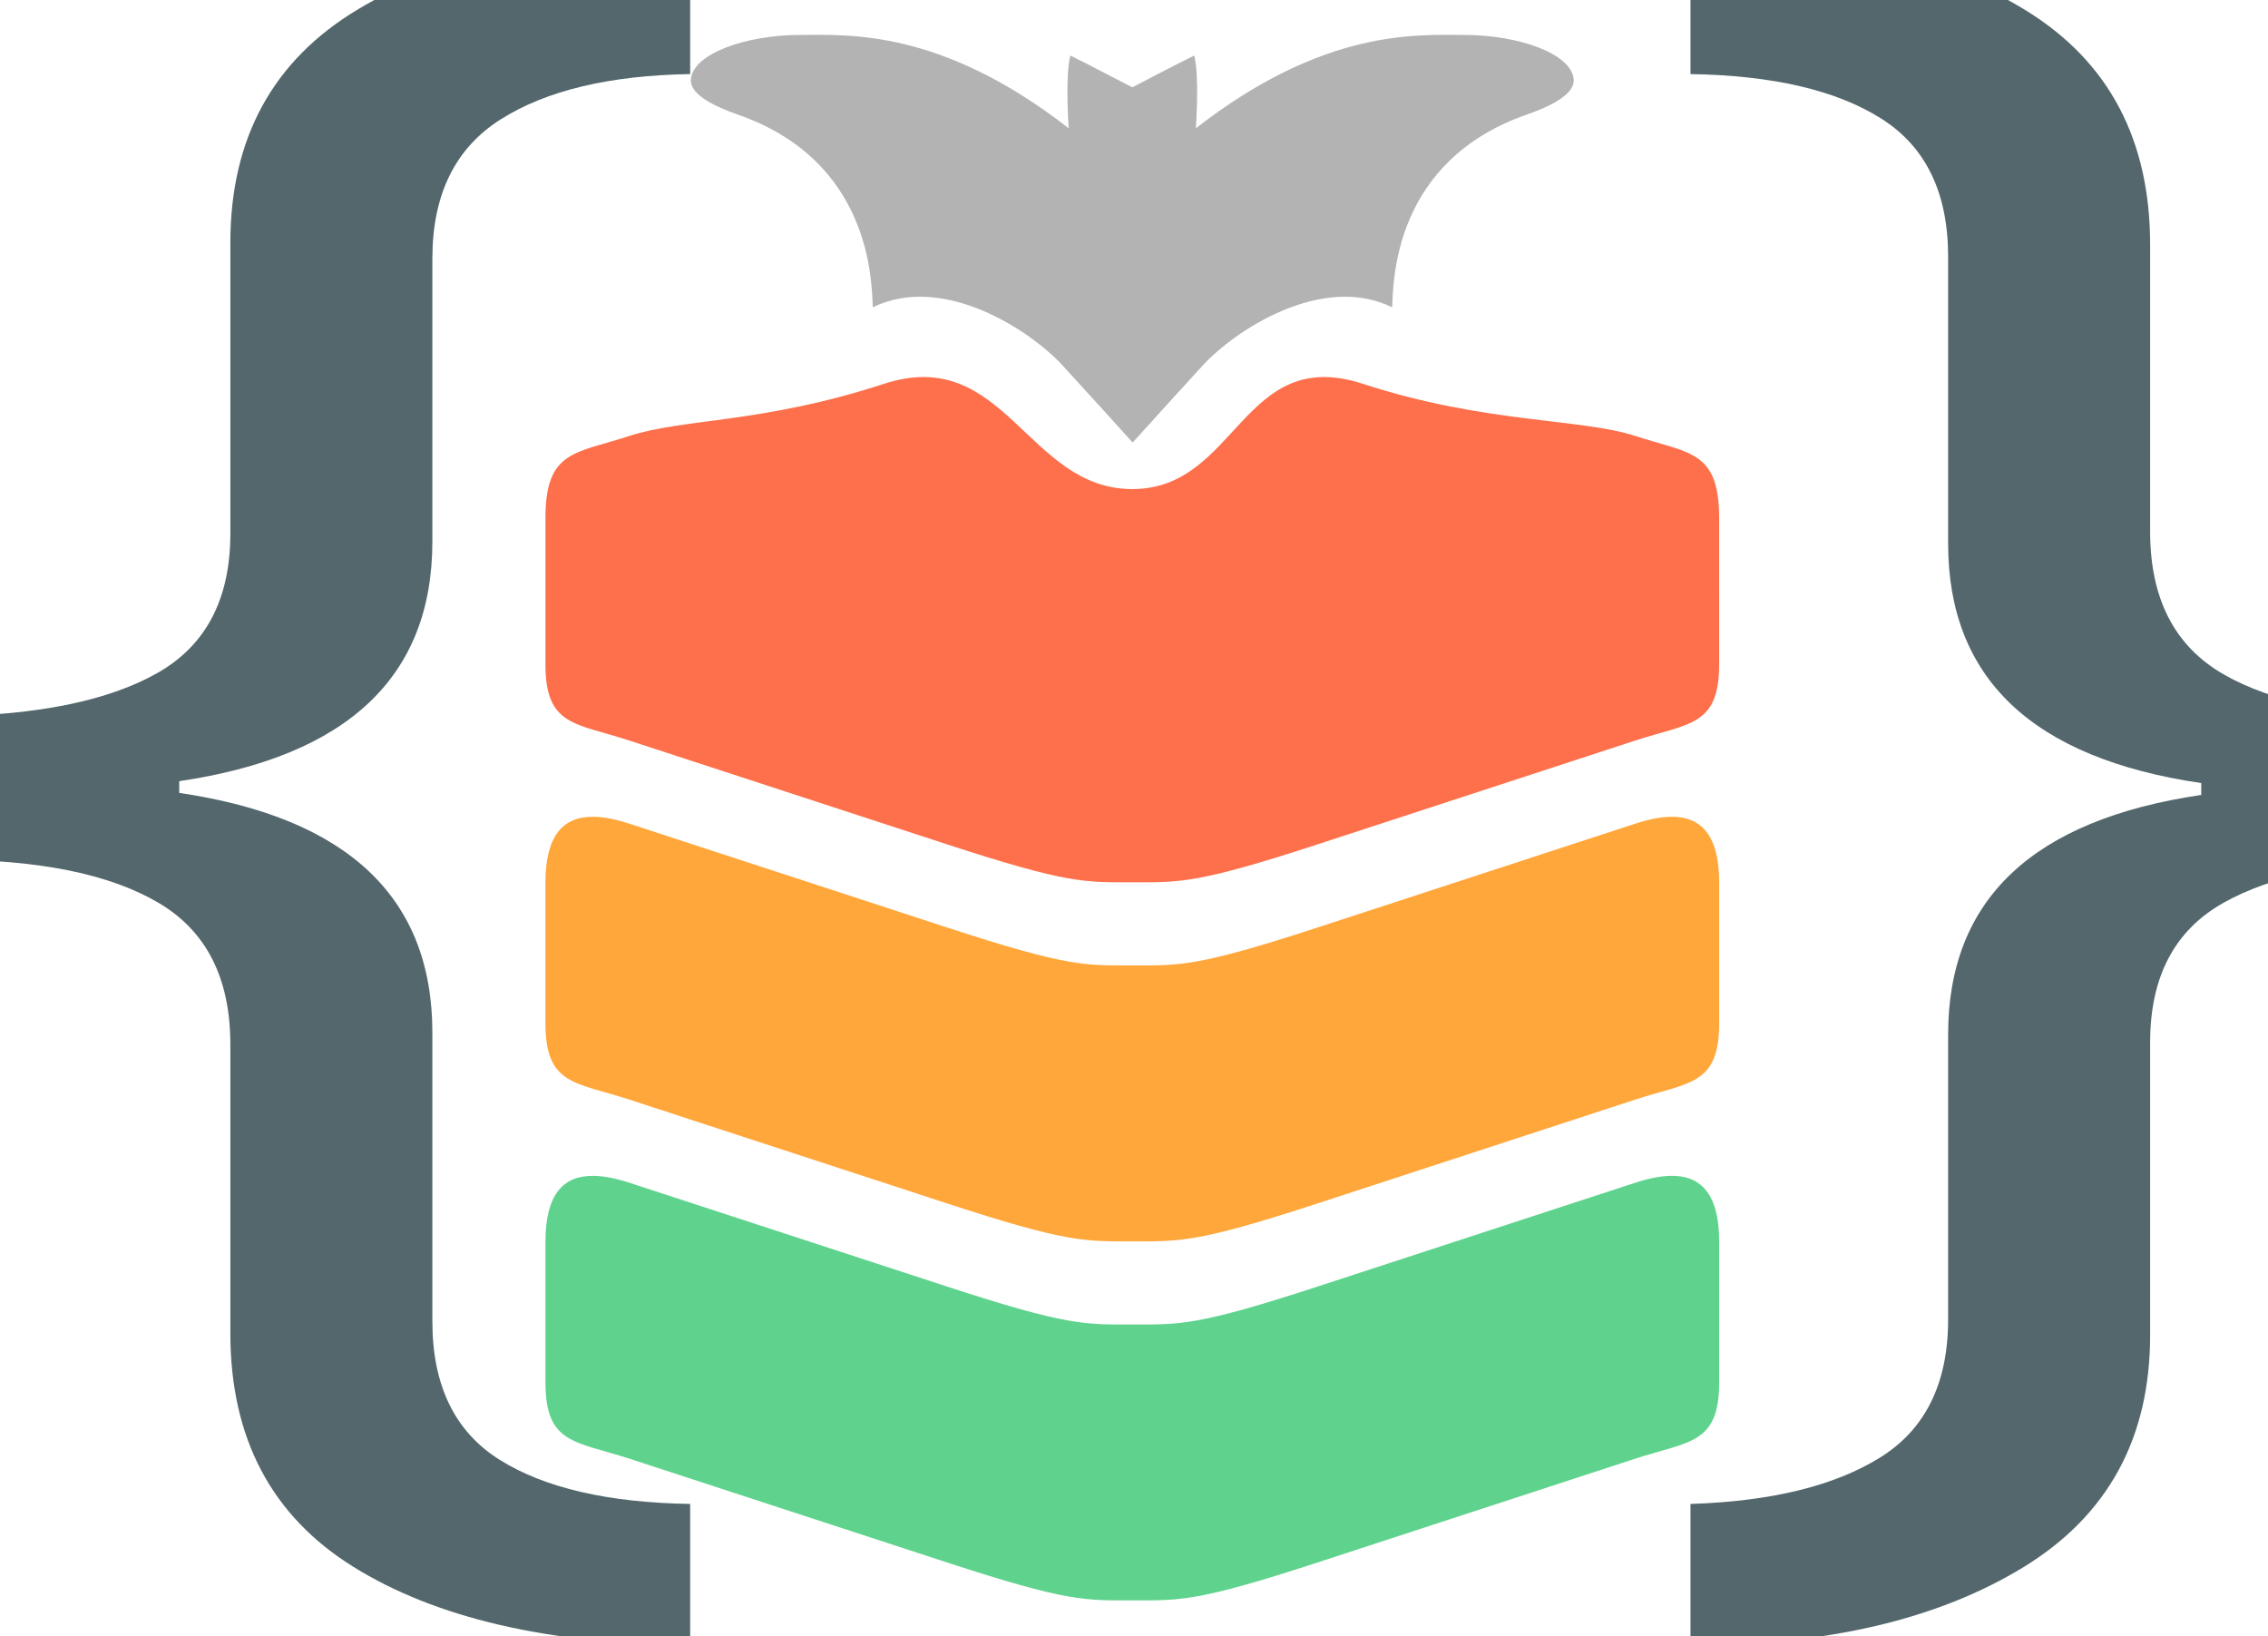
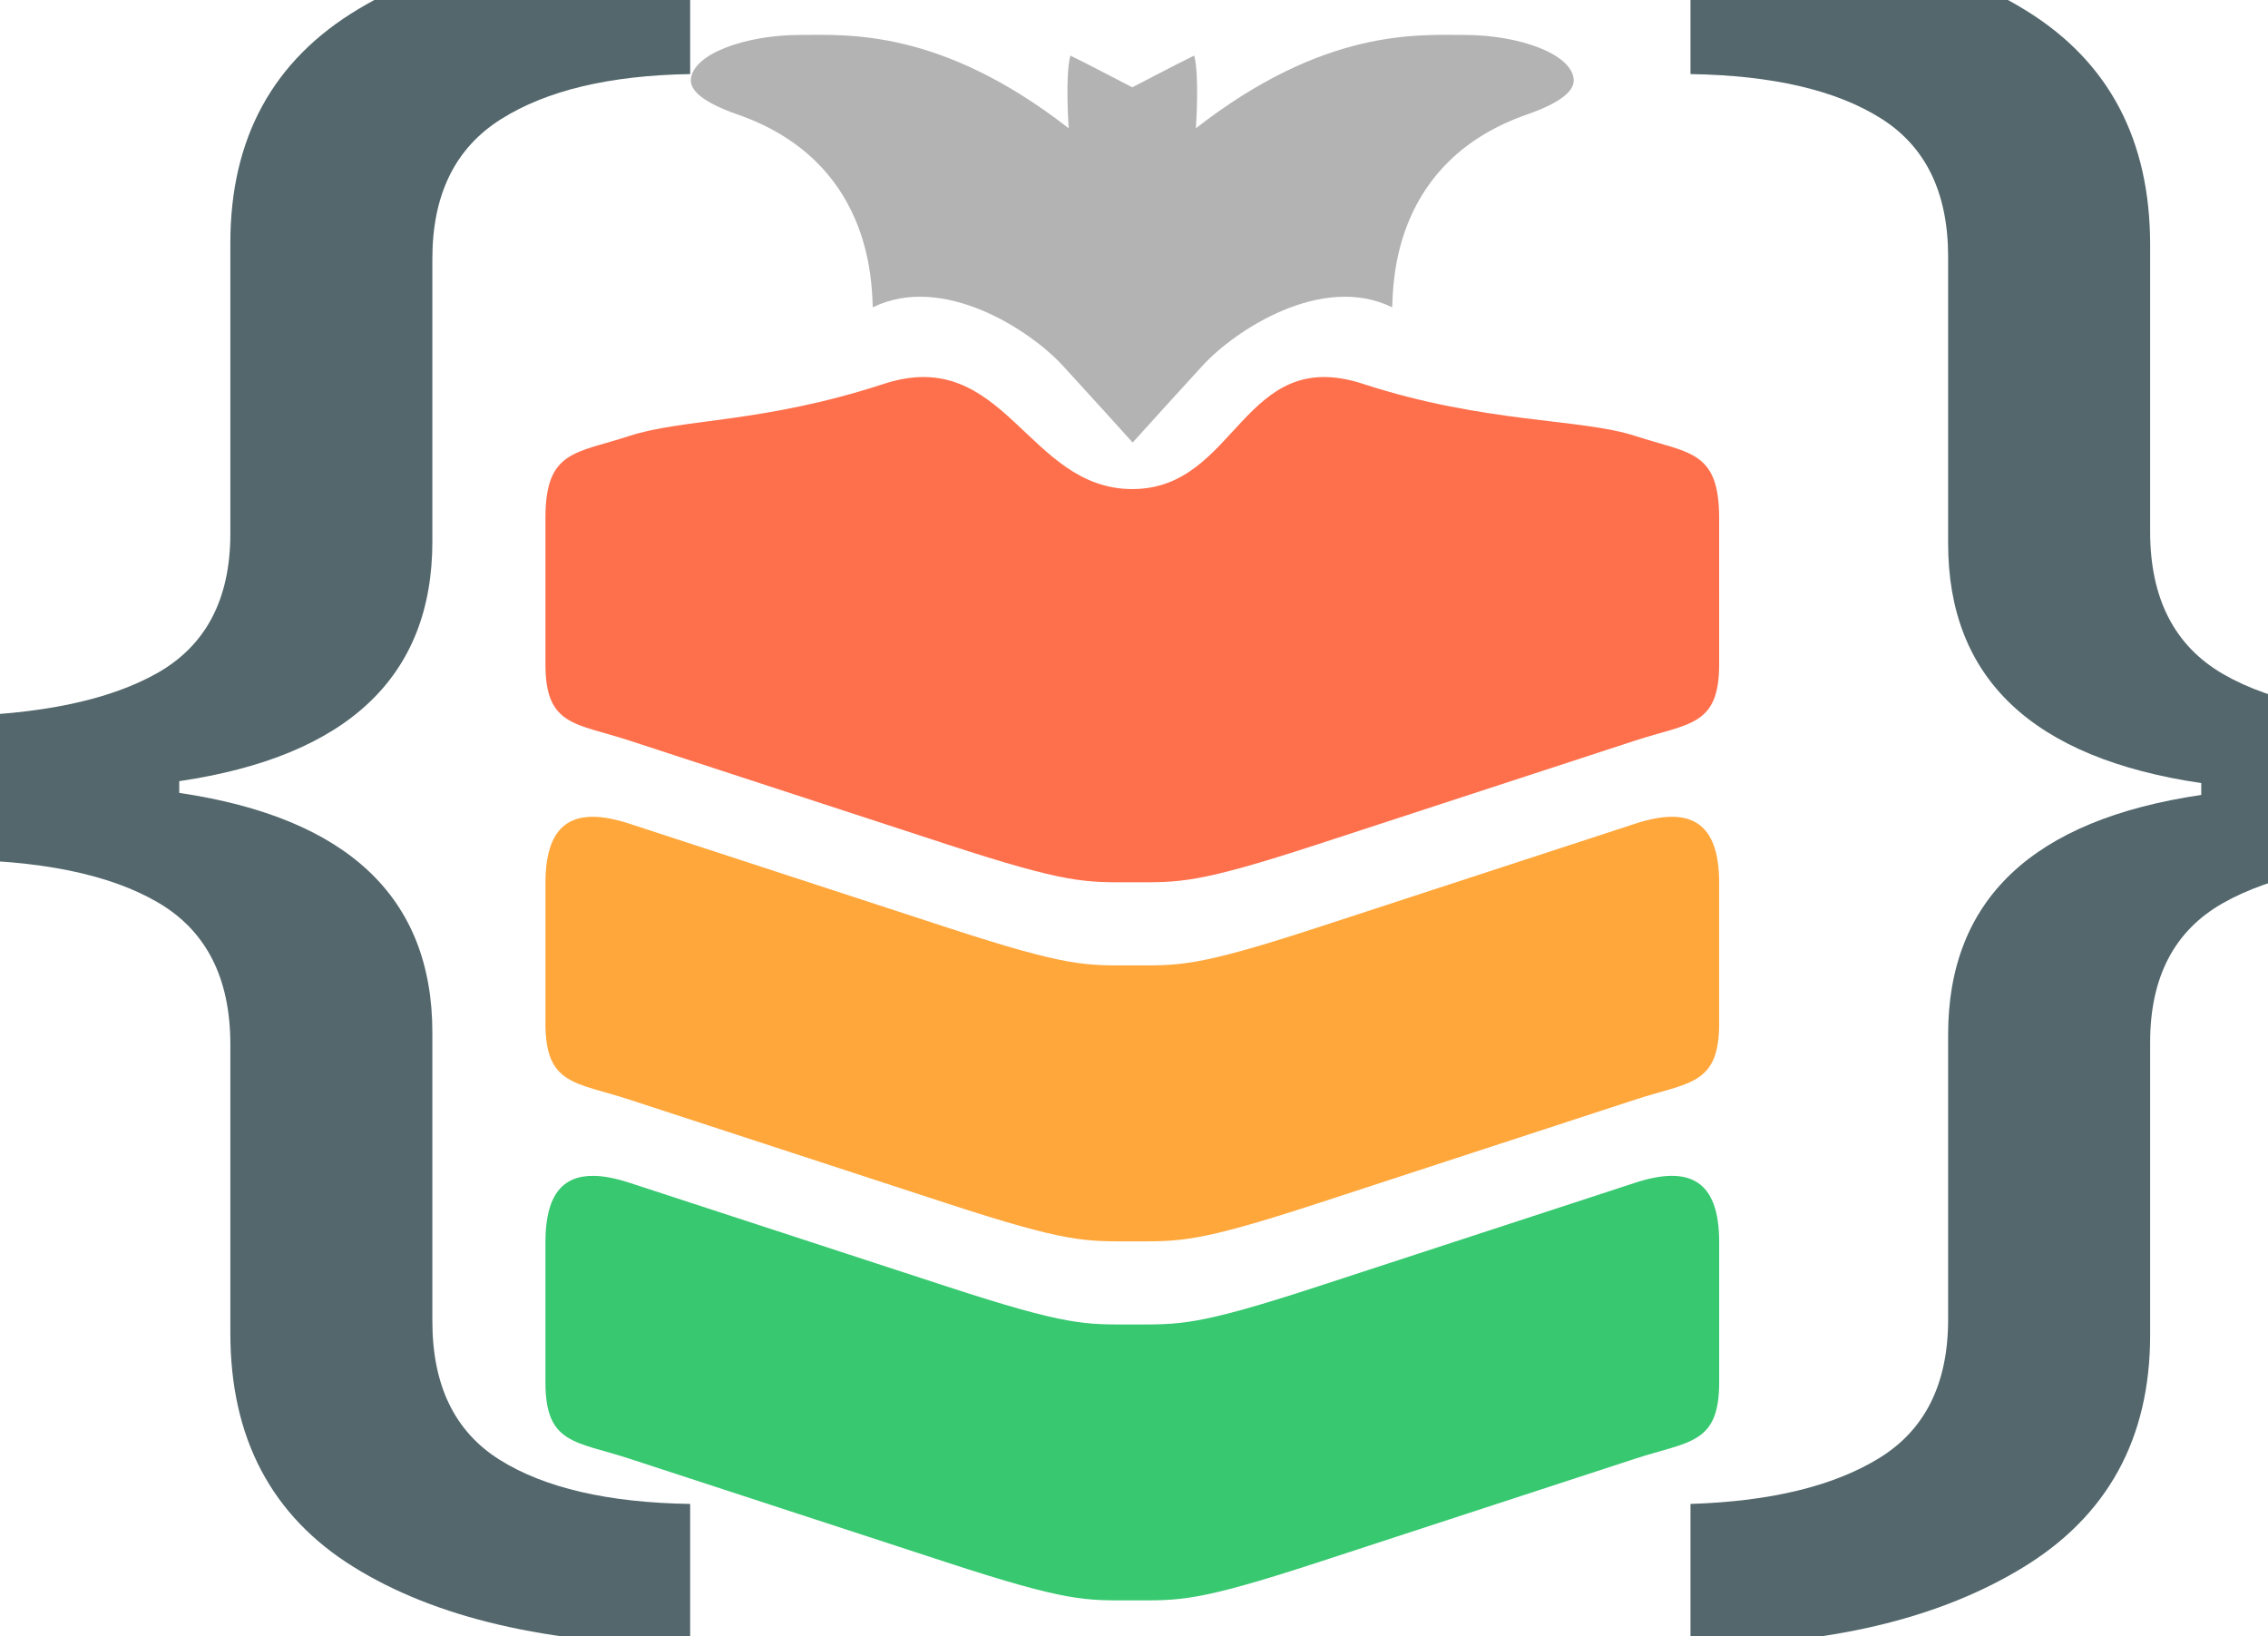
<svg xmlns="http://www.w3.org/2000/svg" version="1.1" id="svg1" width="652.604" height="470.442" viewBox="0 0 652.604 470.442">
  <defs id="defs1" />
  <g id="layer3" style="display:inline" transform="translate(35.33682,-826.9867)">
    <g id="g15">
      <g id="g17" transform="matrix(2.730616,0,0,2.730616,-113.8963,-1271.56)">
        <g id="g14" transform="translate(0.3589761,1.322469)">
-           <path d="m 90.962,891.087 c -3.29,-0.04 -5.074,2.06 -5.074,6.962 v 7.862 6.939 c 0,6.537 3.172,6.18 8.855,8.036 5.683,1.857 20.695,6.762 33.469,10.935 12.774,4.173 14.512,3.993 19.518,3.993 5.006,0 6.744,0.18 19.518,-3.993 12.774,-4.173 27.785,-9.078 33.469,-10.935 5.683,-1.857 8.855,-1.5 8.855,-8.036 v -6.939 -7.862 c 0,-6.537 -3.172,-8.091 -8.855,-6.234 -5.683,1.857 -20.695,6.761 -33.469,10.935 -12.774,4.173 -14.512,3.994 -19.517,3.994 -5.006,0 -6.744,0.179 -19.518,-3.994 -12.774,-4.173 -27.785,-9.078 -33.469,-10.935 -1.421,-0.464 -2.684,-0.715 -3.781,-0.729 z" style="fill:#5fd38d;stroke:#37c870;stroke-width:0;stroke-linecap:round;stroke-linejoin:round;stroke-dasharray:none" id="path12" />
+           <path d="m 90.962,891.087 c -3.29,-0.04 -5.074,2.06 -5.074,6.962 v 7.862 6.939 c 0,6.537 3.172,6.18 8.855,8.036 5.683,1.857 20.695,6.762 33.469,10.935 12.774,4.173 14.512,3.993 19.518,3.993 5.006,0 6.744,0.18 19.518,-3.993 12.774,-4.173 27.785,-9.078 33.469,-10.935 5.683,-1.857 8.855,-1.5 8.855,-8.036 v -6.939 -7.862 c 0,-6.537 -3.172,-8.091 -8.855,-6.234 -5.683,1.857 -20.695,6.761 -33.469,10.935 -12.774,4.173 -14.512,3.994 -19.517,3.994 -5.006,0 -6.744,0.179 -19.518,-3.994 -12.774,-4.173 -27.785,-9.078 -33.469,-10.935 -1.421,-0.464 -2.684,-0.715 -3.781,-0.729 z" style="fill:#37c870;stroke:#37c870;stroke-width:0;stroke-linecap:round;stroke-linejoin:round;stroke-dasharray:none" id="path12" />
          <path d="m 90.962,853.258 c -3.29,-0.04 -5.074,2.06 -5.074,6.962 v 7.862 6.939 c 0,6.537 3.172,6.18 8.855,8.036 5.683,1.857 20.695,6.762 33.469,10.935 12.774,4.173 14.512,3.993 19.518,3.993 5.006,0 6.744,0.18 19.518,-3.993 12.774,-4.173 27.785,-9.078 33.469,-10.935 5.683,-1.857 8.855,-1.5 8.855,-8.036 v -6.939 -7.862 c 0,-6.537 -3.172,-8.091 -8.855,-6.234 -5.683,1.857 -20.695,6.761 -33.469,10.935 -12.774,4.173 -14.512,3.994 -19.517,3.994 -5.006,0 -6.744,0.179 -19.518,-3.994 -12.774,-4.173 -27.785,-9.078 -33.469,-10.935 -1.421,-0.464 -2.684,-0.715 -3.781,-0.729 z" style="fill:#ffa73b;fill-opacity:1;stroke:#ff920a;stroke-width:0;stroke-linecap:round;stroke-linejoin:round;stroke-dasharray:none;stroke-opacity:1" id="path12-3" />
          <path d="m 209.571,830.253 v 6.939 c 0,6.537 -3.172,6.18 -8.855,8.036 -5.683,1.857 -20.695,6.762 -33.469,10.935 -12.774,4.173 -14.512,3.993 -19.518,3.993 -5.006,0 -6.744,0.18 -19.518,-3.993 -12.774,-4.173 -27.785,-9.078 -33.469,-10.935 -5.683,-1.857 -8.855,-1.5 -8.855,-8.036 v -6.939 -8.475 c 0,-7.15 3.172,-6.792 8.855,-8.649 5.683,-1.857 14.02,-1.307 26.793,-5.48 12.774,-4.173 15.086,11.08 26.193,11.08 11.107,0 11.553,-15.253 24.327,-11.08 12.774,4.173 22.976,3.623 28.66,5.48 5.683,1.857 8.855,1.5 8.855,8.649 z" style="fill:#fe704c;fill-opacity:1;stroke:#ff4b1a;stroke-width:0;stroke-linecap:round;stroke-linejoin:round;stroke-dasharray:none;stroke-opacity:1" id="path12-3-7" />
          <path d="m 141.204,773.056 c -0.574,2.143 -0.176,7.663 -0.176,7.663 -13.543,-10.552 -23.357,-9.836 -28.274,-9.836 -5.805,0 -11.374,2.005 -11.542,4.718 -0.07,1.132 1.26,2.386 4.939,3.67 14.037,4.897 14.113,17.491 14.23,20.31 7.37,-3.612 16.573,2.376 20.04,6.164 2.046,2.235 7.33,8.041 7.347,8.083 2.434,-2.704 4.891,-5.396 7.347,-8.083 3.467,-3.788 12.629,-9.776 20,-6.164 0.117,-2.819 0.153,-15.413 14.19,-20.31 3.68,-1.284 5.009,-2.538 4.939,-3.67 -0.168,-2.712 -5.737,-4.718 -11.542,-4.718 -4.916,0 -14.731,-0.716 -28.274,9.836 0,0 0.398,-5.52 -0.176,-7.663 -1.524,0.733 -6.498,3.337 -6.525,3.347 -0.027,-0.01 -5.001,-2.615 -6.525,-3.347 z" style="fill:#b3b3b3;stroke:#999999;stroke-width:0;stroke-linecap:round;stroke-linejoin:round;stroke-dasharray:none;stroke-opacity:1" id="path4" />
        </g>
        <text xml:space="preserve" style="font-style:normal;font-variant:normal;font-weight:300;font-stretch:normal;font-size:225.009px;font-family:Calibri;-inkscape-font-specification:'Calibri, Light';font-variant-ligatures:normal;font-variant-caps:normal;font-variant-numeric:normal;font-variant-east-asian:normal;text-align:start;writing-mode:lr-tb;direction:ltr;text-anchor:start;fill:#53676c;fill-opacity:1;fill-rule:nonzero;stroke:#999999;stroke-width:0;stroke-linecap:round;stroke-linejoin:round;stroke-dasharray:none;stroke-opacity:1;paint-order:normal" x="15.034" y="988.552" id="text14" transform="scale(1.087298,0.9197108)">
          <tspan id="tspan14" x="15.034" y="988.552" style="font-style:normal;font-variant:normal;font-weight:300;font-stretch:normal;font-size:225.009px;font-family:Calibri;-inkscape-font-specification:'Calibri, Light';font-variant-ligatures:normal;font-variant-caps:normal;font-variant-numeric:normal;font-variant-east-asian:normal;fill:#53676c;fill-opacity:1;stroke-width:0;stroke-dasharray:none">{</tspan>
        </text>
        <text xml:space="preserve" style="font-style:normal;font-variant:normal;font-weight:300;font-stretch:normal;font-size:225.009px;font-family:Calibri;-inkscape-font-specification:'Calibri, Light';font-variant-ligatures:normal;font-variant-caps:normal;font-variant-numeric:normal;font-variant-east-asian:normal;text-align:start;writing-mode:lr-tb;direction:ltr;text-anchor:start;display:inline;fill:#53676c;fill-opacity:1;fill-rule:nonzero;stroke:#999999;stroke-width:0;stroke-linecap:round;stroke-linejoin:round;stroke-dasharray:none;stroke-opacity:1;paint-order:normal" x="183.093" y="988.552" id="text14-0" transform="scale(1.087298,0.9197108)">
          <tspan id="tspan14-6" x="183.093" y="988.552" style="font-style:normal;font-variant:normal;font-weight:300;font-stretch:normal;font-size:225.009px;font-family:Calibri;-inkscape-font-specification:'Calibri, Light';font-variant-ligatures:normal;font-variant-caps:normal;font-variant-numeric:normal;font-variant-east-asian:normal;fill:#53676c;fill-opacity:1;stroke-width:0;stroke-dasharray:none">}</tspan>
        </text>
      </g>
    </g>
  </g>
</svg>
